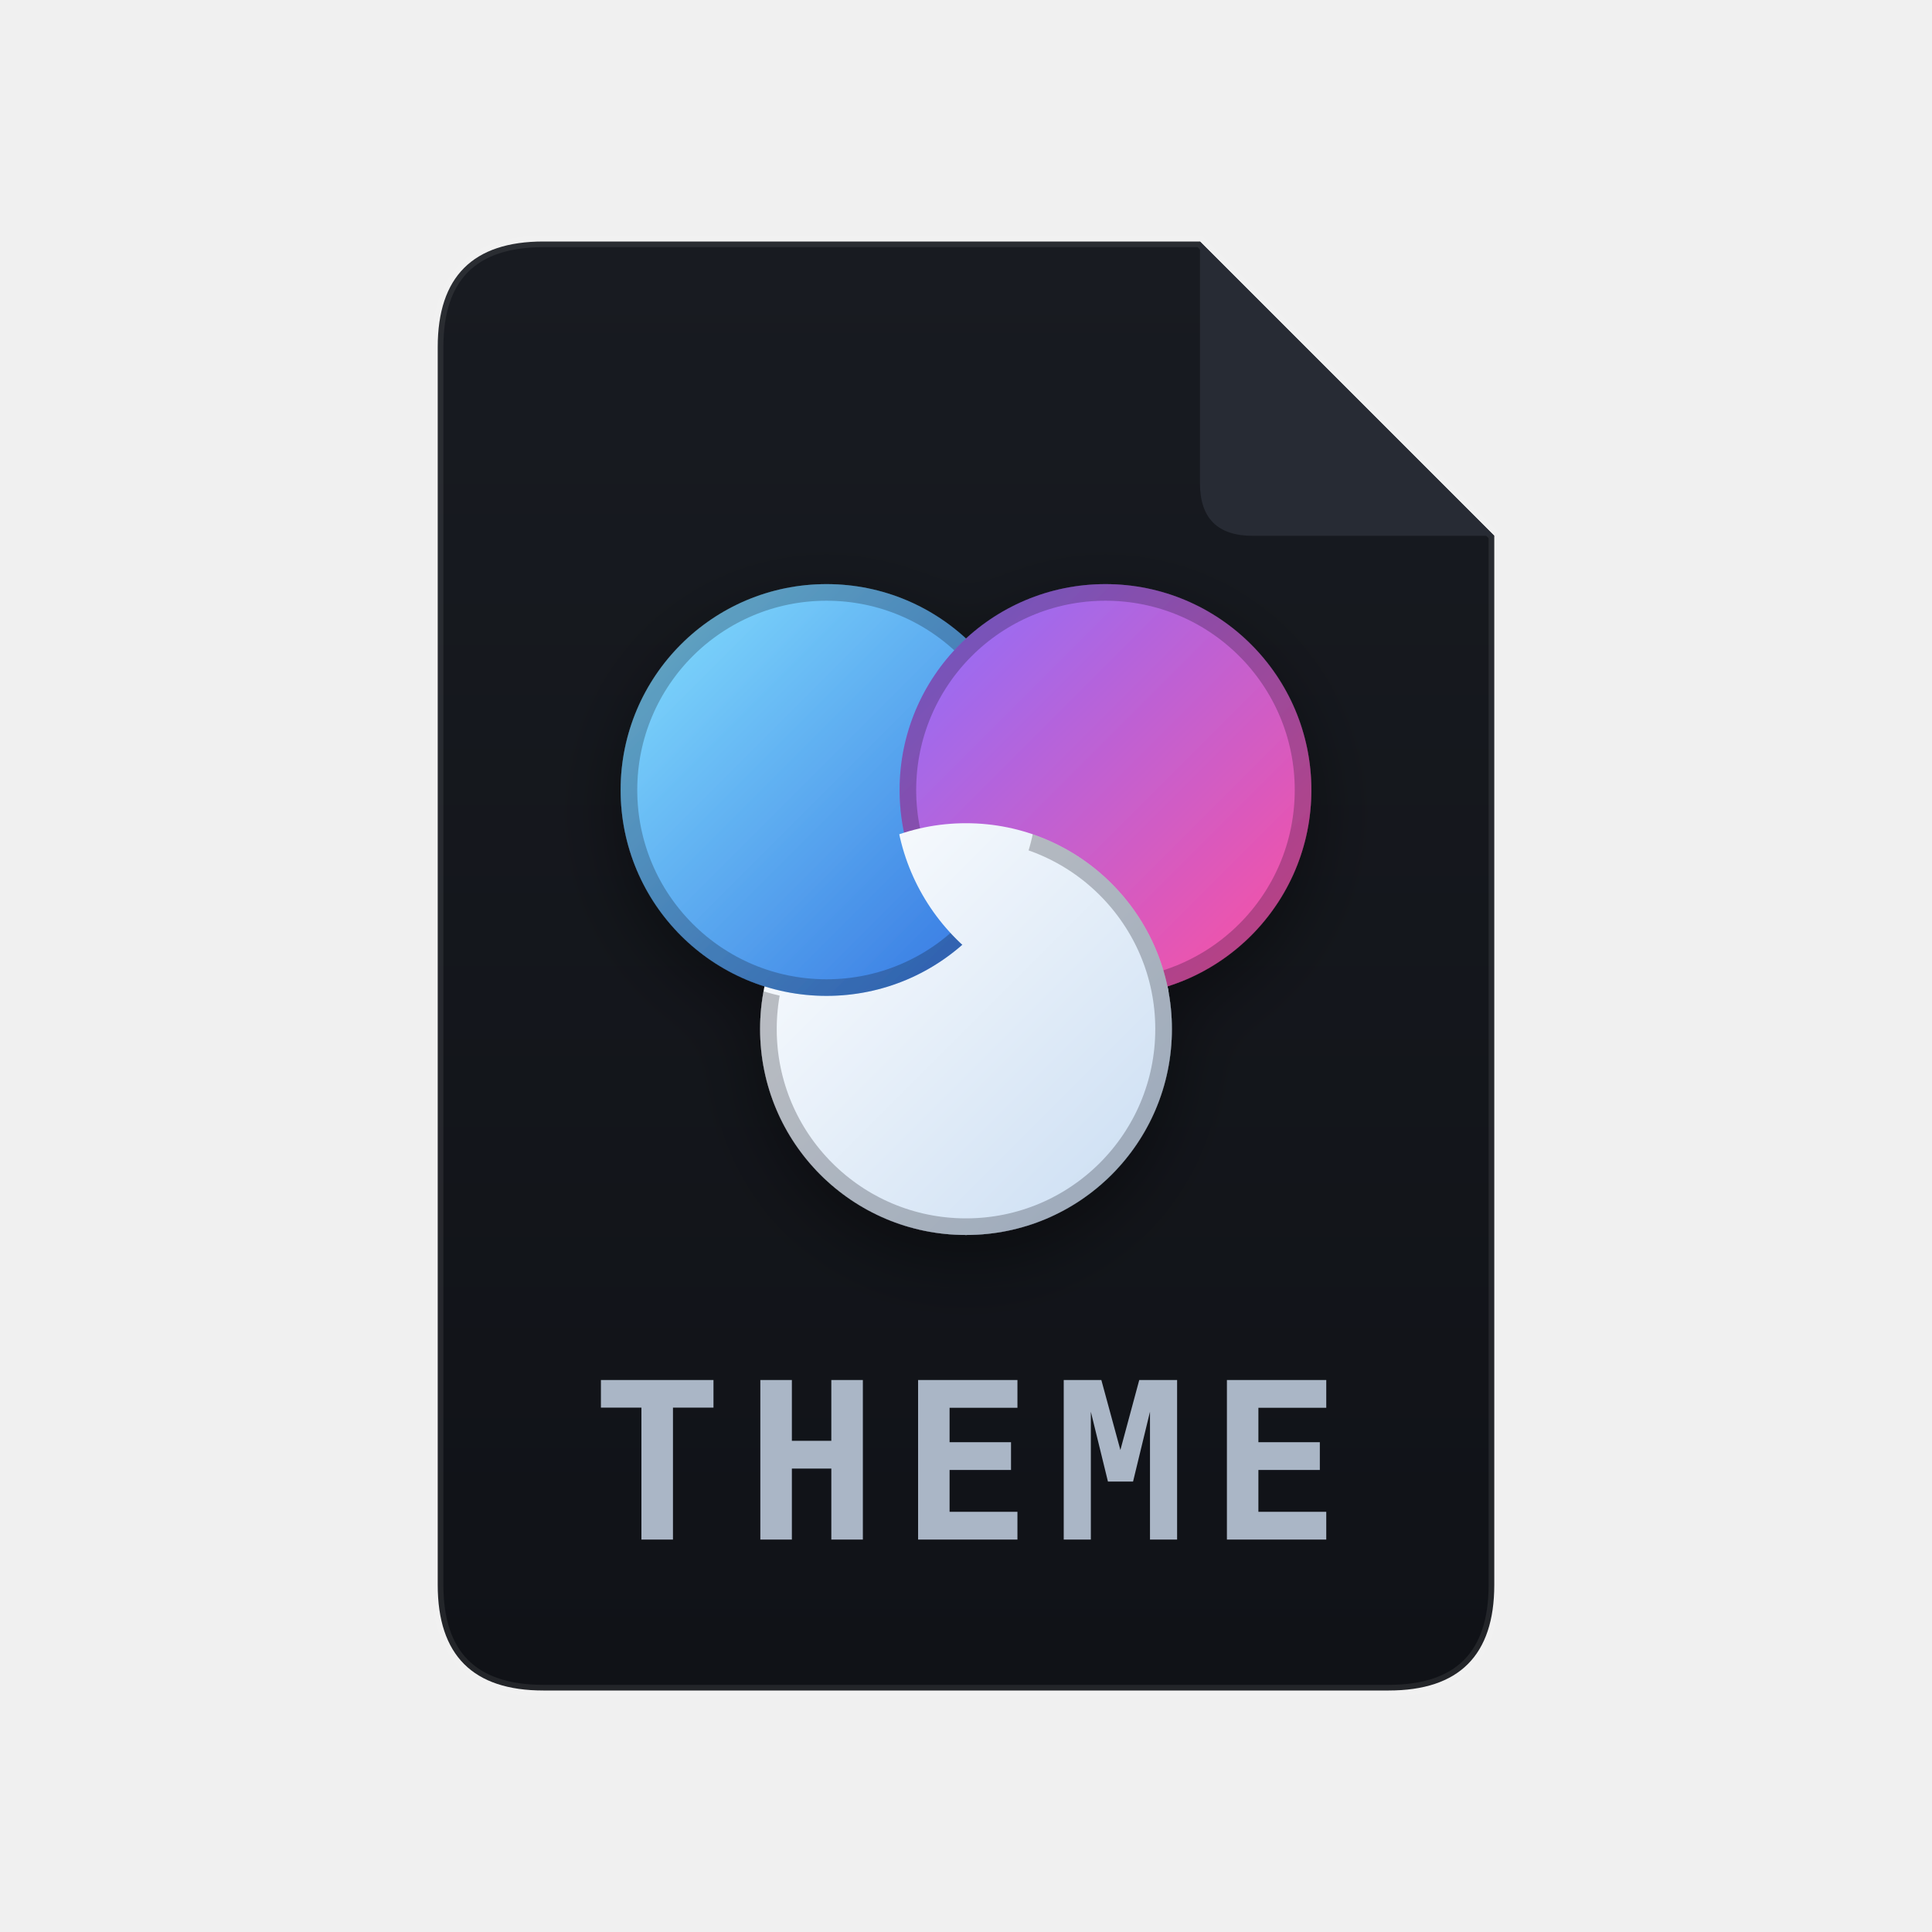
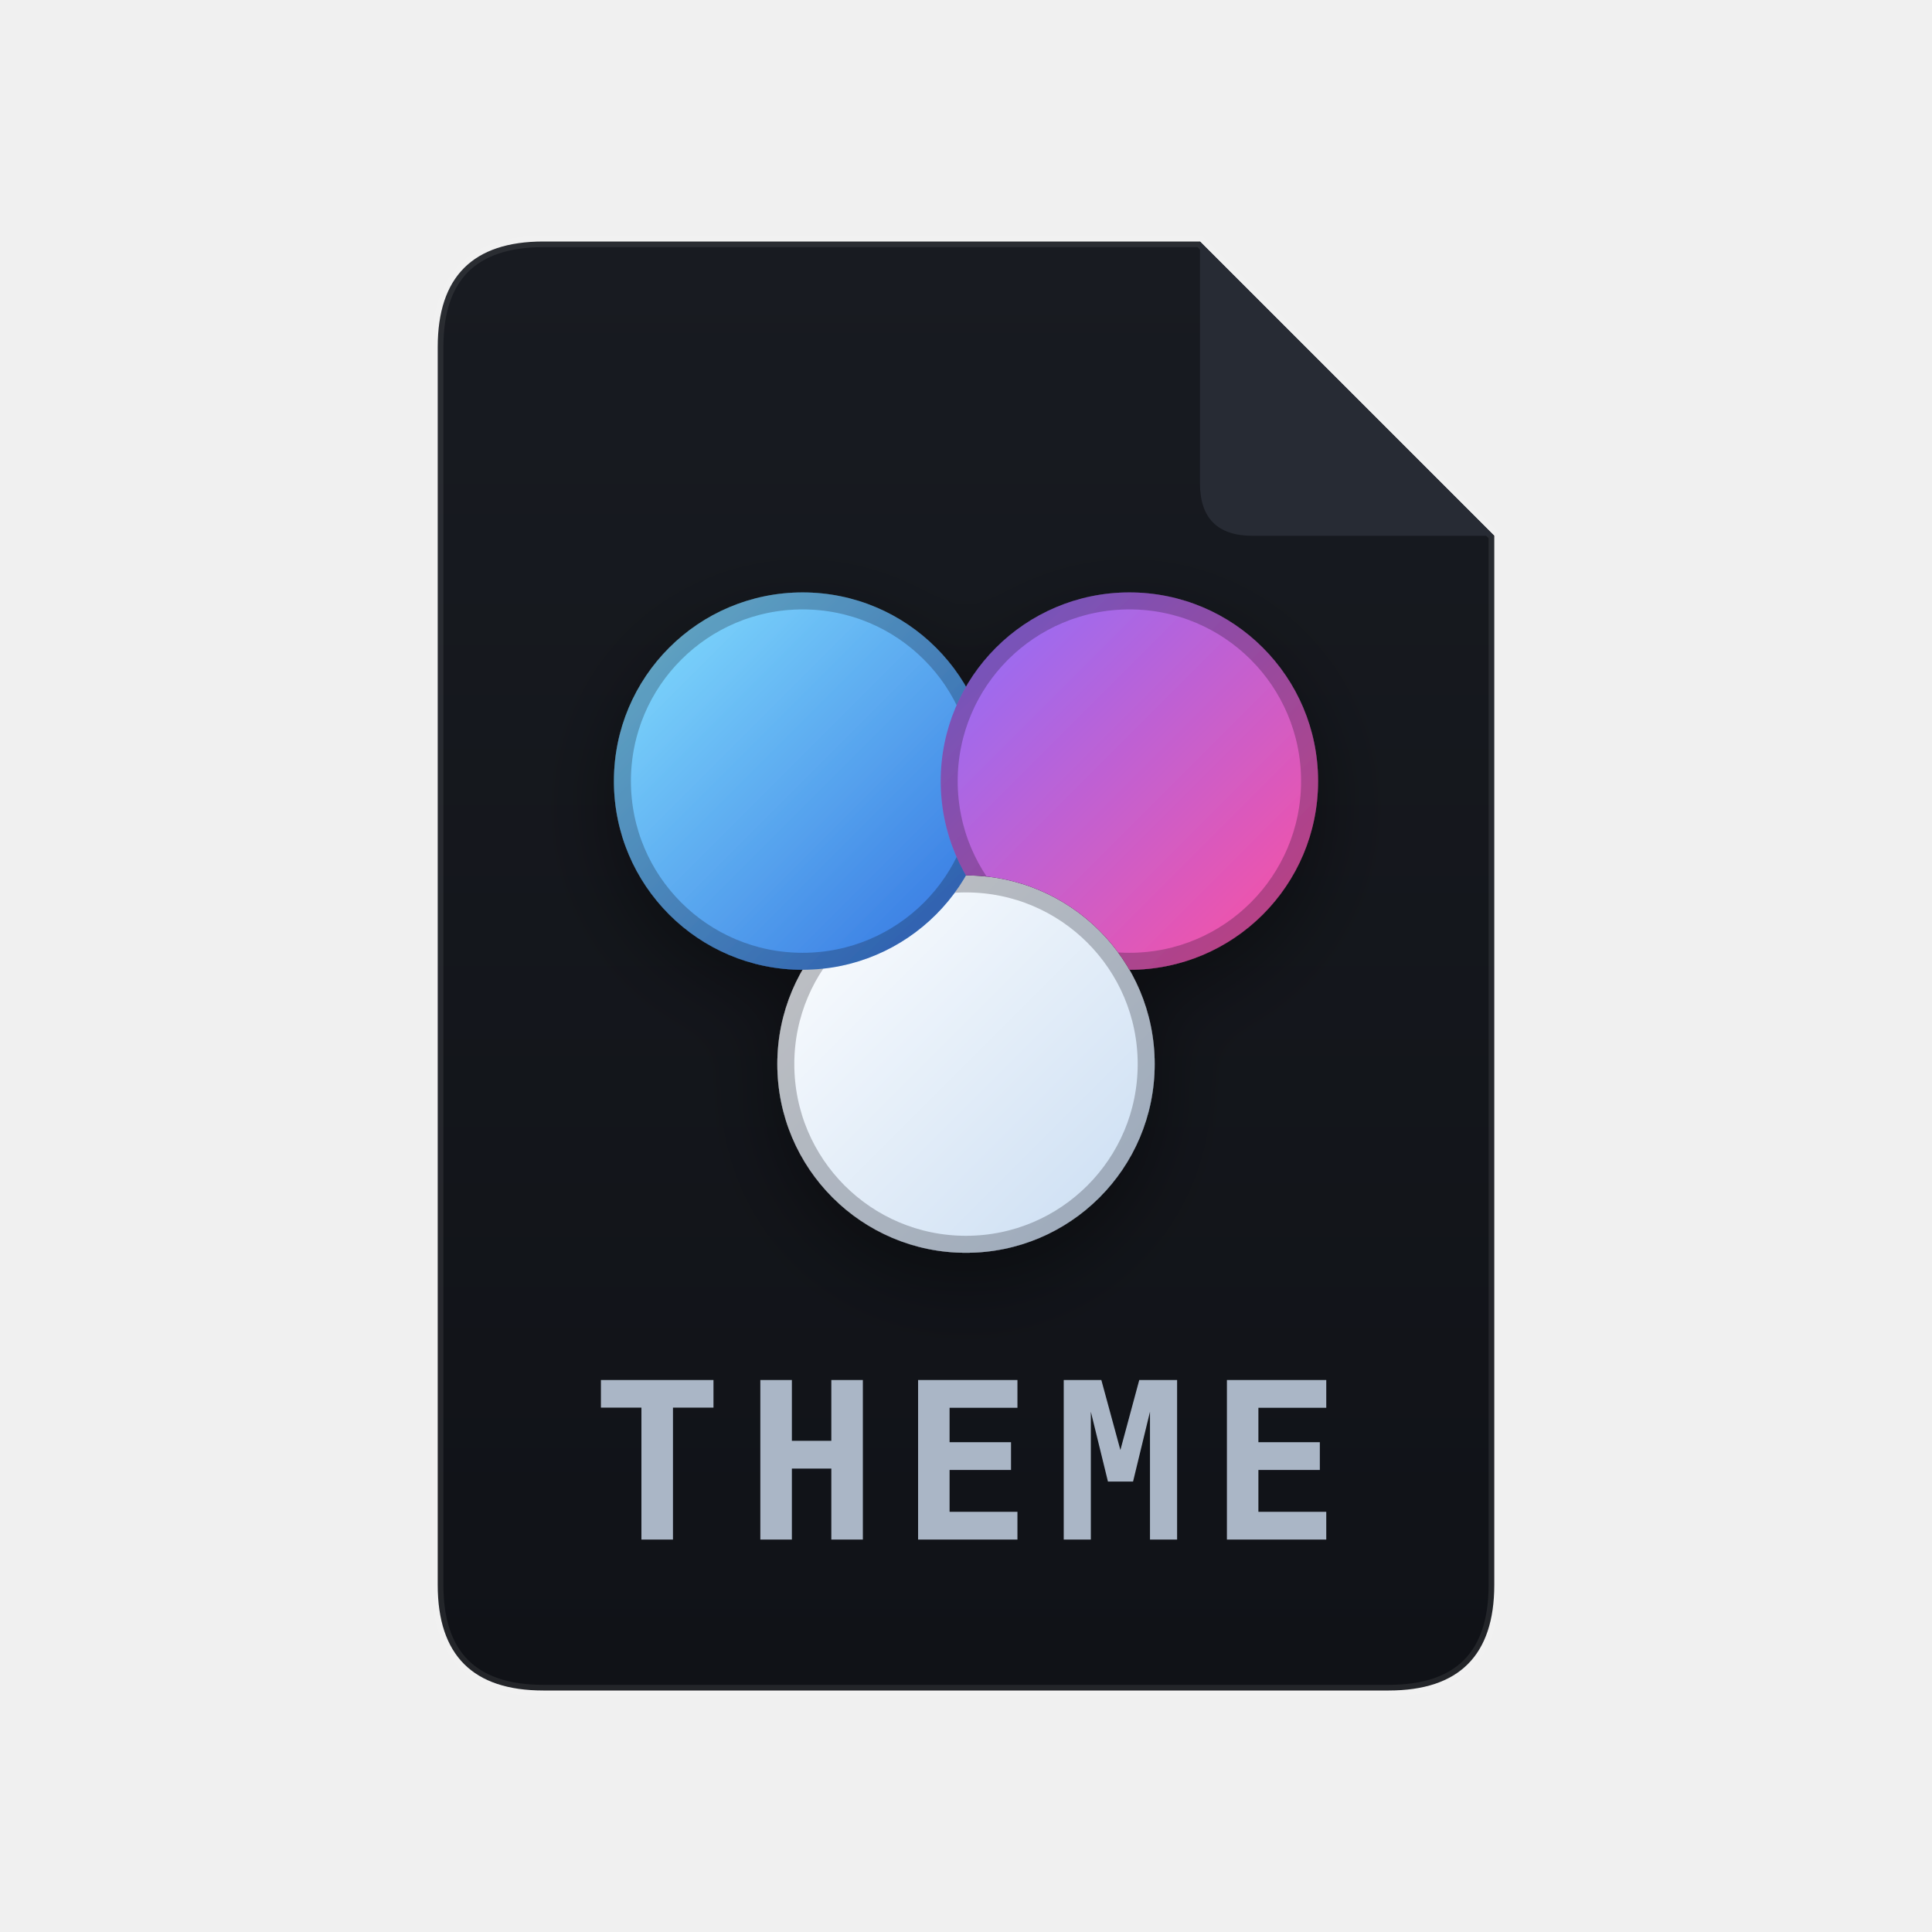
<svg xmlns="http://www.w3.org/2000/svg" viewBox="0 0 512 512" fill="none">
  <defs>
    <linearGradient id="key-a" x1="0" y1="0" x2="1" y2="1">
      <stop offset="0" stop-color="#86e2ff" />
      <stop offset="1" stop-color="#2f6fe0" />
    </linearGradient>
    <linearGradient id="key-b" x1="0" y1="0" x2="1" y2="1">
      <stop offset="0" stop-color="#8a70ff" />
      <stop offset="1" stop-color="#ff4f9e" />
    </linearGradient>
    <linearGradient id="key-c" x1="0" y1="0" x2="1" y2="1">
      <stop offset="0" stop-color="#ffffff" />
      <stop offset="1" stop-color="#c8dcf2" />
    </linearGradient>
    <filter id="key-shadow" x="-30%" y="-30%" width="160%" height="160%">
      <feDropShadow dx="0" dy="7" stdDeviation="11" flood-color="#04060b" flood-opacity="0.4" />
    </filter>
    <clipPath id="sw-blue">
-       <circle cx="214" cy="206" r="62" />
+       <circle cx="212.7" cy="207" r="50" />
    </clipPath>
    <clipPath id="sw-violet">
-       <circle cx="298" cy="206" r="62" />
+       <circle cx="299.3" cy="207" r="50" />
    </clipPath>
    <clipPath id="sw-white">
-       <circle cx="256" cy="278" r="62" />
+       <circle cx="256" cy="282" r="50" />
    </clipPath>
-     <clipPath id="sw-violet-over">
-       <circle cx="298" cy="206" r="63.5" />
+     <clipPath id="sw-outside-white">
+       <path d="M0 0 H512 V512 H0 Z M206 282 a50 50 0 1 0 100 0 a50 50 0 1 0 -100 0 Z" clip-rule="evenodd" />
    </clipPath>
    <clipPath id="sw-outside-blue">
-       <path d="M0 0 H512 V512 H0 Z M150.5 206 a63.5 63.5 0 1 0 127 0 a63.5 63.5 0 1 0 -127 0 Z" clip-rule="evenodd" />
+       <path d="M0 0 H512 V512 H0 Z M162.7 207 a50 50 0 1 0 100 0 a50 50 0 1 0 -100 0 Z" clip-rule="evenodd" />
    </clipPath>
    <linearGradient id="doc-bg" x1="0" y1="0" x2="0" y2="1">
      <stop offset="0" stop-color="#181b21" />
      <stop offset="1" stop-color="#101217" />
    </linearGradient>
  </defs>
  <path d="M116 92 Q116 64 144 64 L318 64 L396 142 L396 420 Q396 448 368 448 L144 448 Q116 448 116 420 Z" fill="url(#doc-bg)" stroke="#ffffff" stroke-opacity="0.08" stroke-width="3" />
  <path d="M318 64 L396 142 L332 142 Q318 142 318 128 Z" fill="#272b34" />
-   <g filter="url(#key-shadow)" transform="translate(256 234) scale(0.88) translate(-256 -234)">
-     <circle cx="256" cy="278" r="62" fill="url(#key-c)" />
+   <g filter="url(#key-shadow)">
+     <circle cx="256" cy="282" r="50" fill="url(#key-c)" />
    <g clip-path="url(#sw-blue)">
-       <circle cx="214" cy="206" r="62" fill="url(#key-a)" />
-       <circle cx="214" cy="206" r="62" fill="none" stroke="#0c0e14" stroke-opacity="0.25" stroke-width="10" />
+       <circle cx="212.7" cy="207" r="50" fill="url(#key-a)" />
+       <circle cx="212.7" cy="207" r="50" fill="none" stroke="#0c0e14" stroke-opacity="0.25" stroke-width="9" />
    </g>
-     <g clip-path="url(#sw-violet)">
-       <circle cx="298" cy="206" r="62" fill="url(#key-b)" />
-       <circle cx="298" cy="206" r="62" fill="none" stroke="#0c0e14" stroke-opacity="0.25" stroke-width="10" />
-     </g>
-     <g clip-path="url(#sw-white)">
-       <g clip-path="url(#sw-violet-over)">
-         <circle cx="256" cy="278" r="62" fill="url(#key-c)" />
+     <g clip-path="url(#sw-outside-white)">
+       <g clip-path="url(#sw-violet)">
+         <circle cx="299.3" cy="207" r="50" fill="url(#key-b)" />
+         <circle cx="299.3" cy="207" r="50" fill="none" stroke="#0c0e14" stroke-opacity="0.25" stroke-width="9" />
      </g>
    </g>
    <g clip-path="url(#sw-white)">
      <g clip-path="url(#sw-outside-blue)">
-         <circle cx="256" cy="278" r="62" fill="none" stroke="#0c0e14" stroke-opacity="0.25" stroke-width="10" />
+         <circle cx="256" cy="282" r="50" fill="none" stroke="#0c0e14" stroke-opacity="0.25" stroke-width="9" />
      </g>
    </g>
  </g>
  <text x="256" y="408" font-family="JetBrains Mono, Consolas, monospace" font-size="58" font-weight="700" letter-spacing="6" fill="#aab6c6" text-anchor="middle">THEME</text>
</svg>
